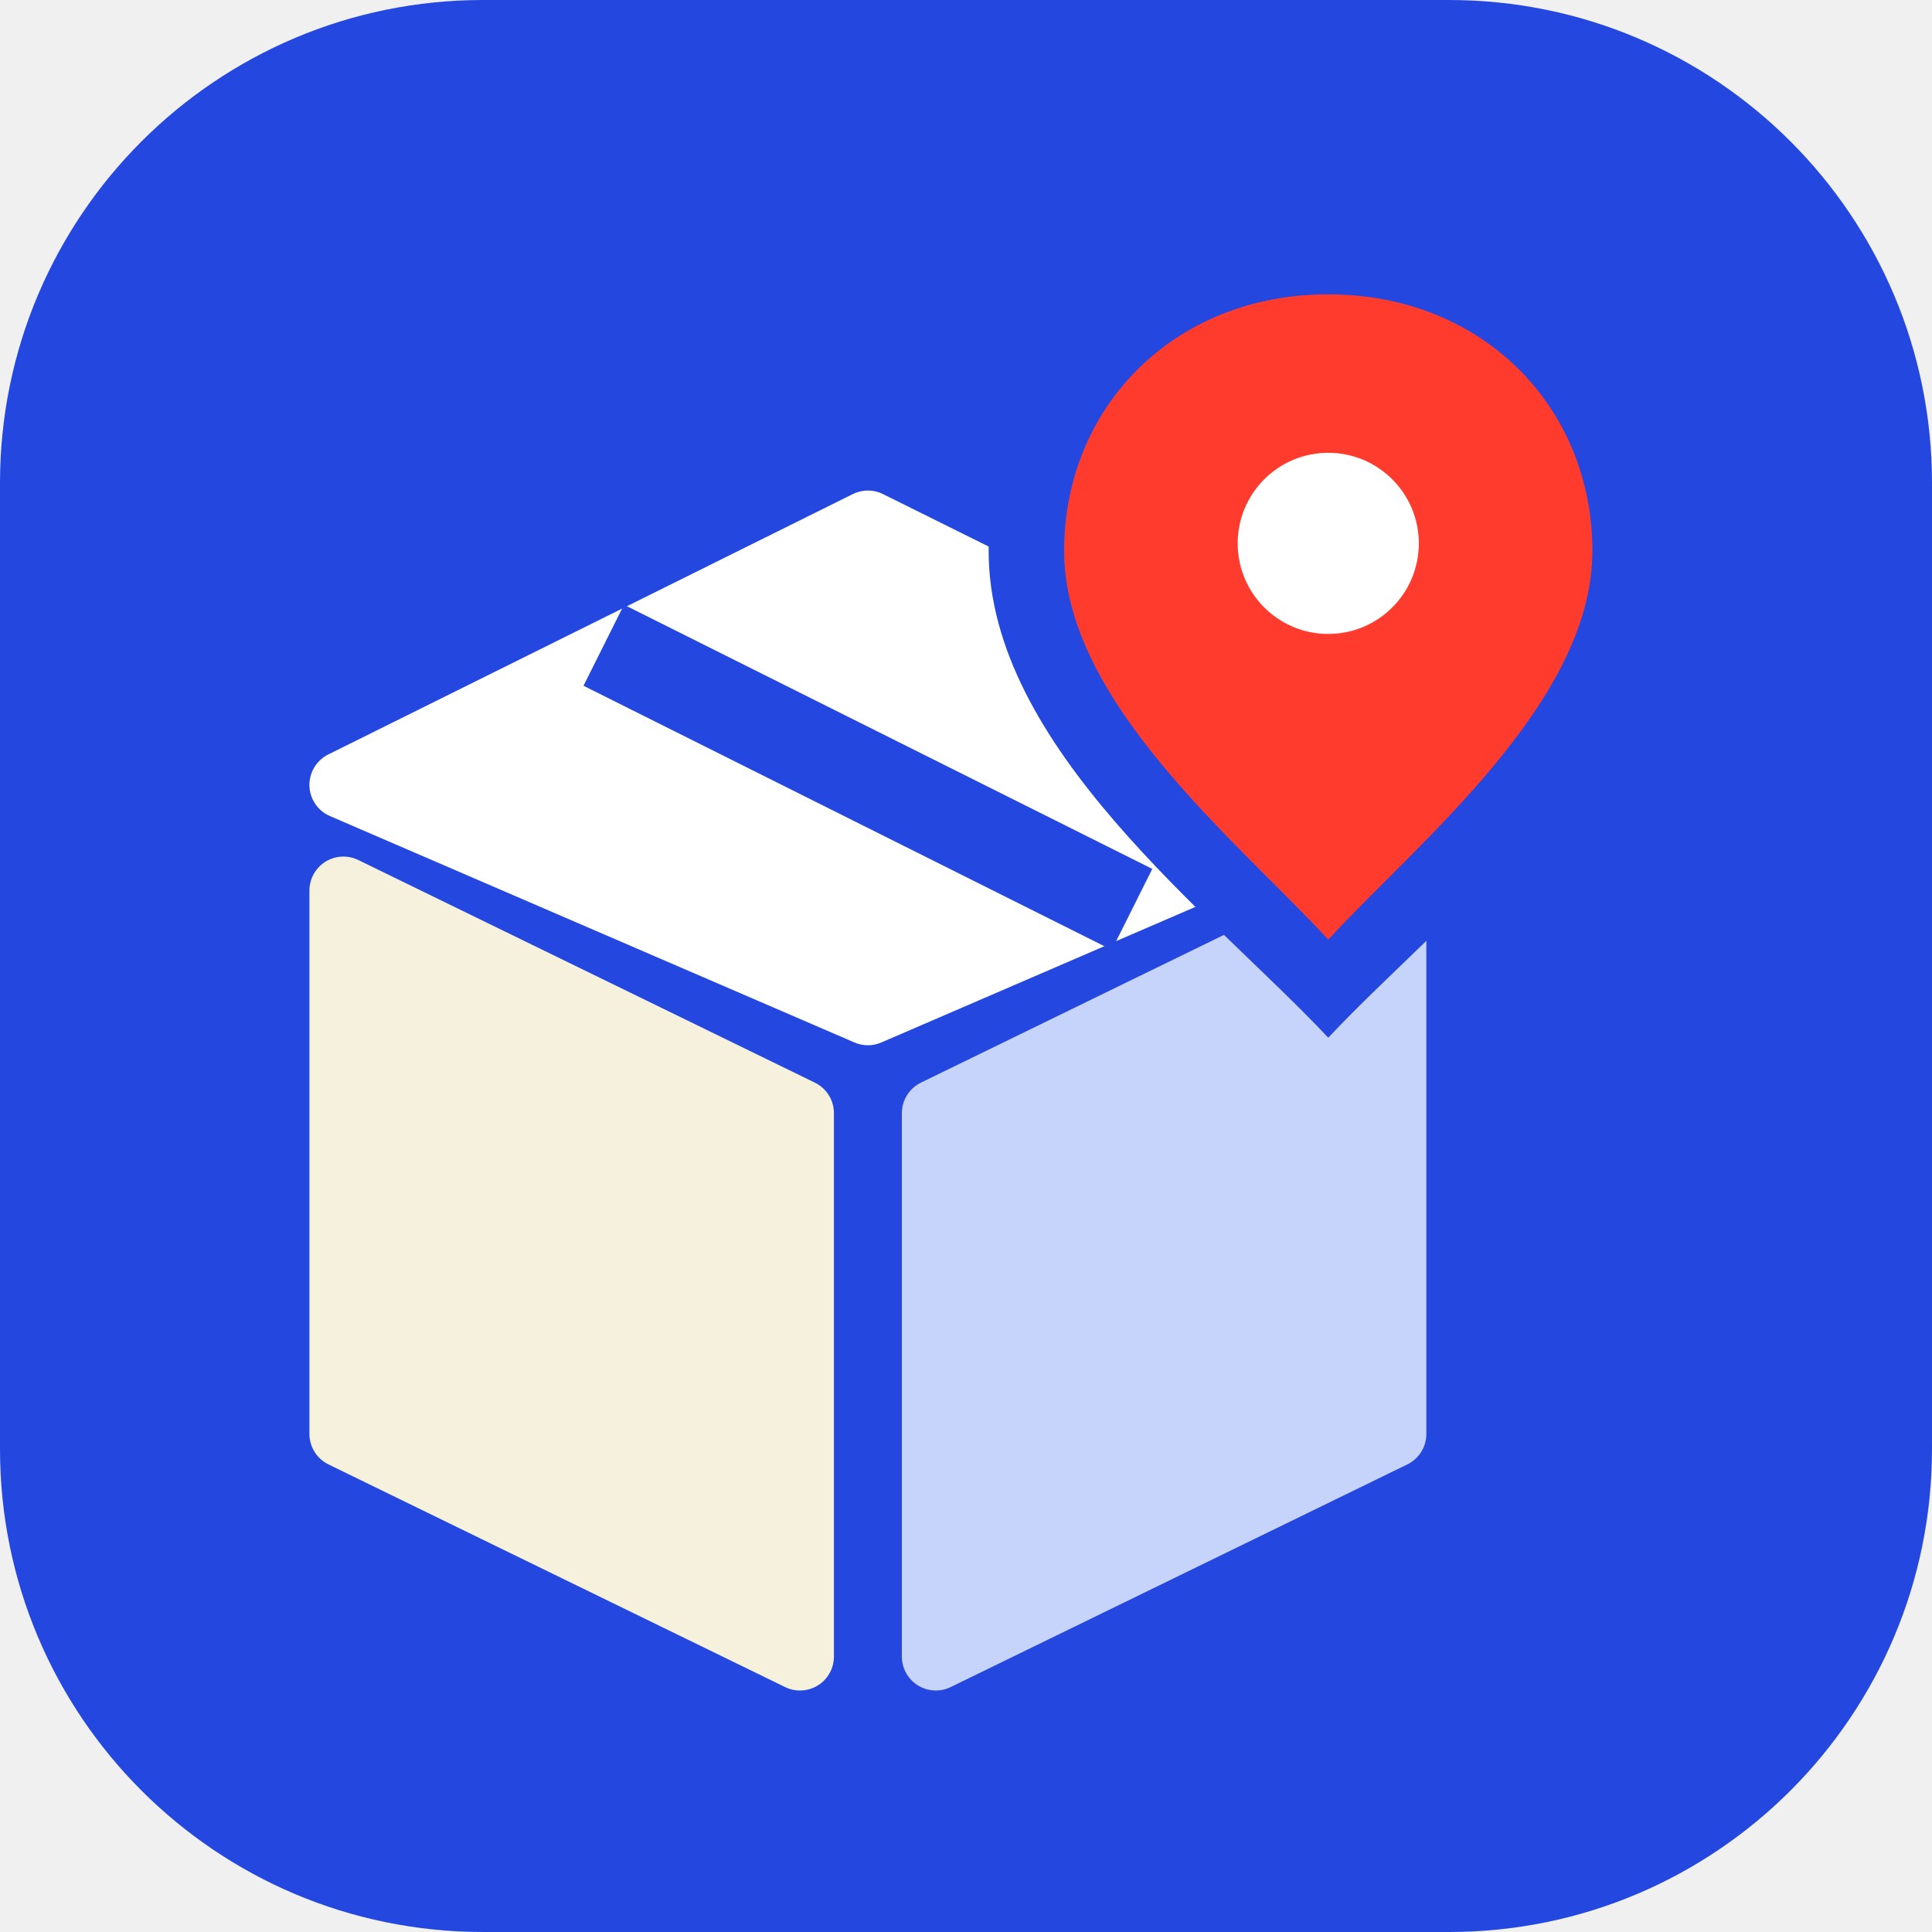
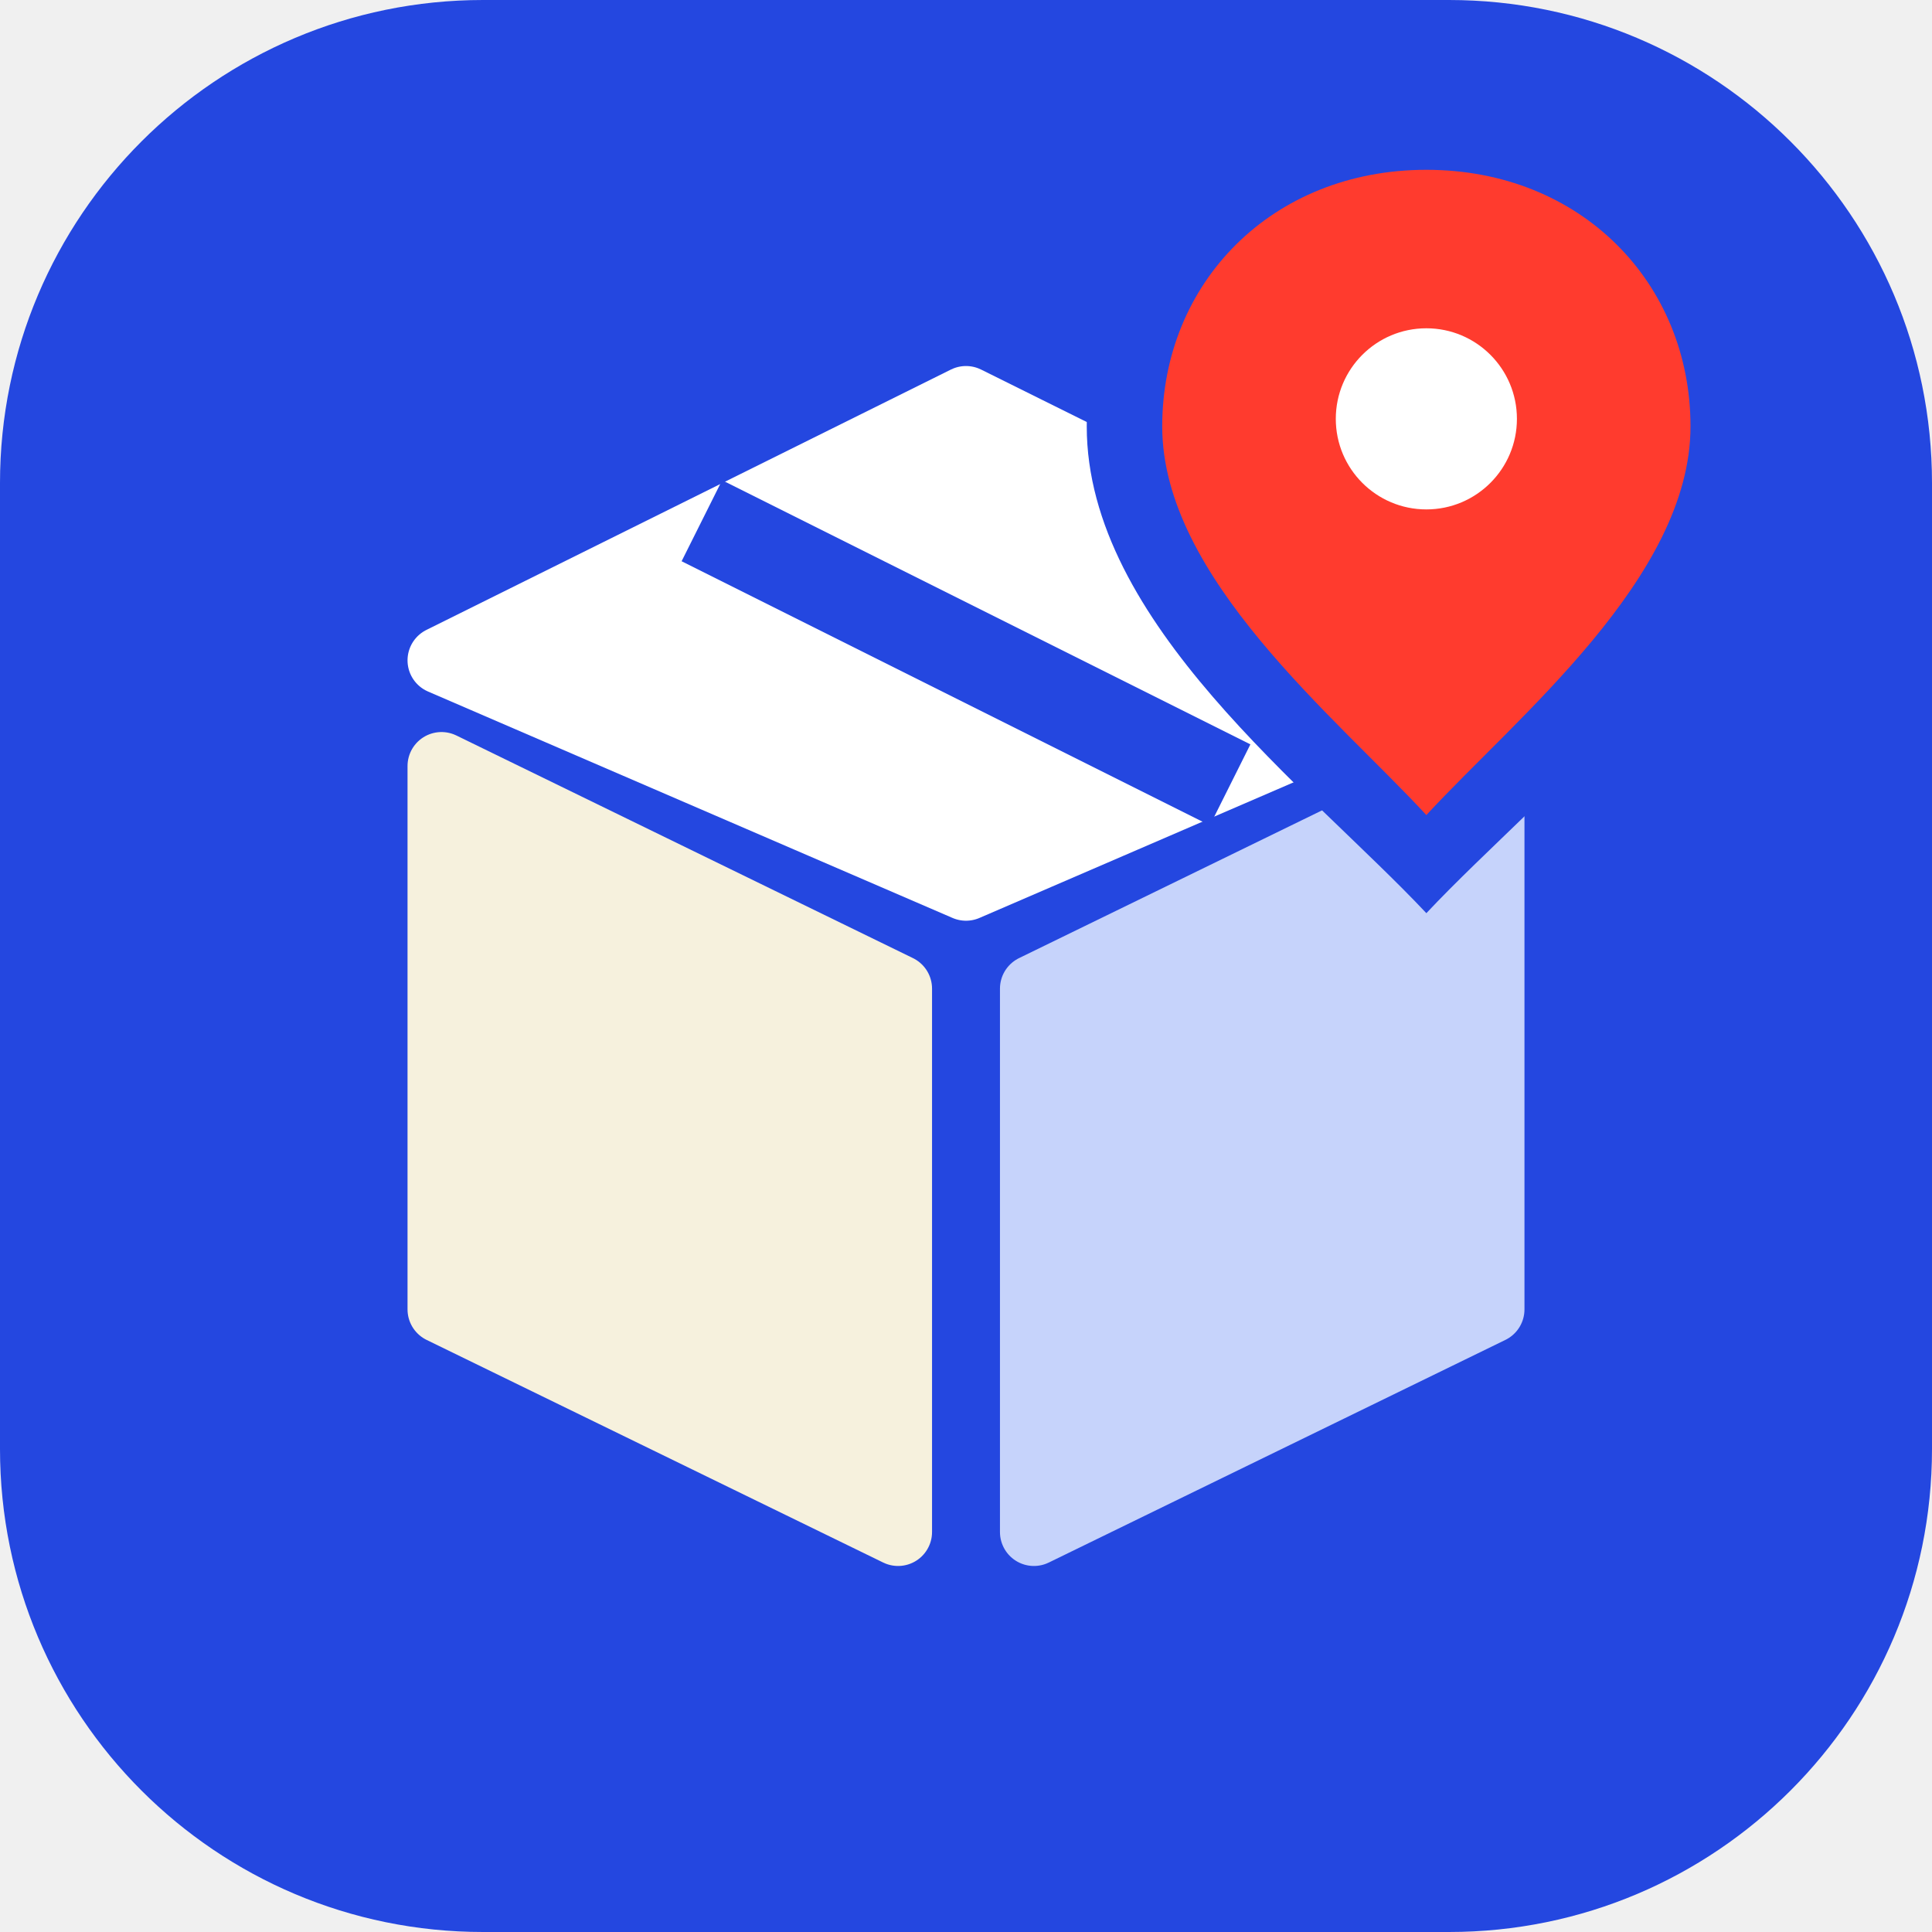
<svg xmlns="http://www.w3.org/2000/svg" width="512" height="512" viewBox="0 0 512 512">
  <rect width="512" height="512" rx="128" fill="#2447E0" />
  <defs>
    <mask id="i-box" maskUnits="userSpaceOnUse" x="0" y="0" width="512" height="512">
      <rect width="512" height="512" fill="#fff" />
-       <g transform="translate(-26 18)">
+       <g transform="translate(0 -15)">
        <path d="M186 153 L326 223" stroke="#000" stroke-width="24" />
      </g>
-       <g transform="translate(352 152)">
+       <g transform="translate(378 119)">
        <path d="M0 -94 C-54 -94 -90 -55 -90 -6 C-90 46 -31 90 0 123 C31 90 90 46 90 -6 C90 -55 54 -94 0 -94 Z" fill="#000" />
      </g>
    </mask>
  </defs>
  <g mask="url(#i-box)">
-     <g transform="translate(-26 18)">
+     <g transform="translate(0 -15)">
      <g stroke-width="18" stroke-linejoin="round">
        <path d="M256 121 L395 190 L256 250 L117 190 Z" fill="#FFFFFF" stroke="#FFFFFF" />
        <path d="M117 218 L238 277 L238 421 L117 362 Z" fill="#F6F1DD" stroke="#F6F1DD" />
        <path d="M274 277 L395 218 L395 362 L274 421 Z" fill="#C6D3FB" stroke="#C6D3FB" />
      </g>
    </g>
  </g>
-   <g transform="translate(352 152)">
+   <g transform="translate(378 119)">
    <path d="M0 -74 C-41 -74 -70 -44 -70 -6 C-70 34 -24 71 0 97 C24 71 70 34 70 -6 C70 -44 41 -74 0 -74 Z" fill="#FF3B2E" />
    <circle cx="0" cy="-8" r="24" fill="#FFFFFF" />
  </g>
</svg>
